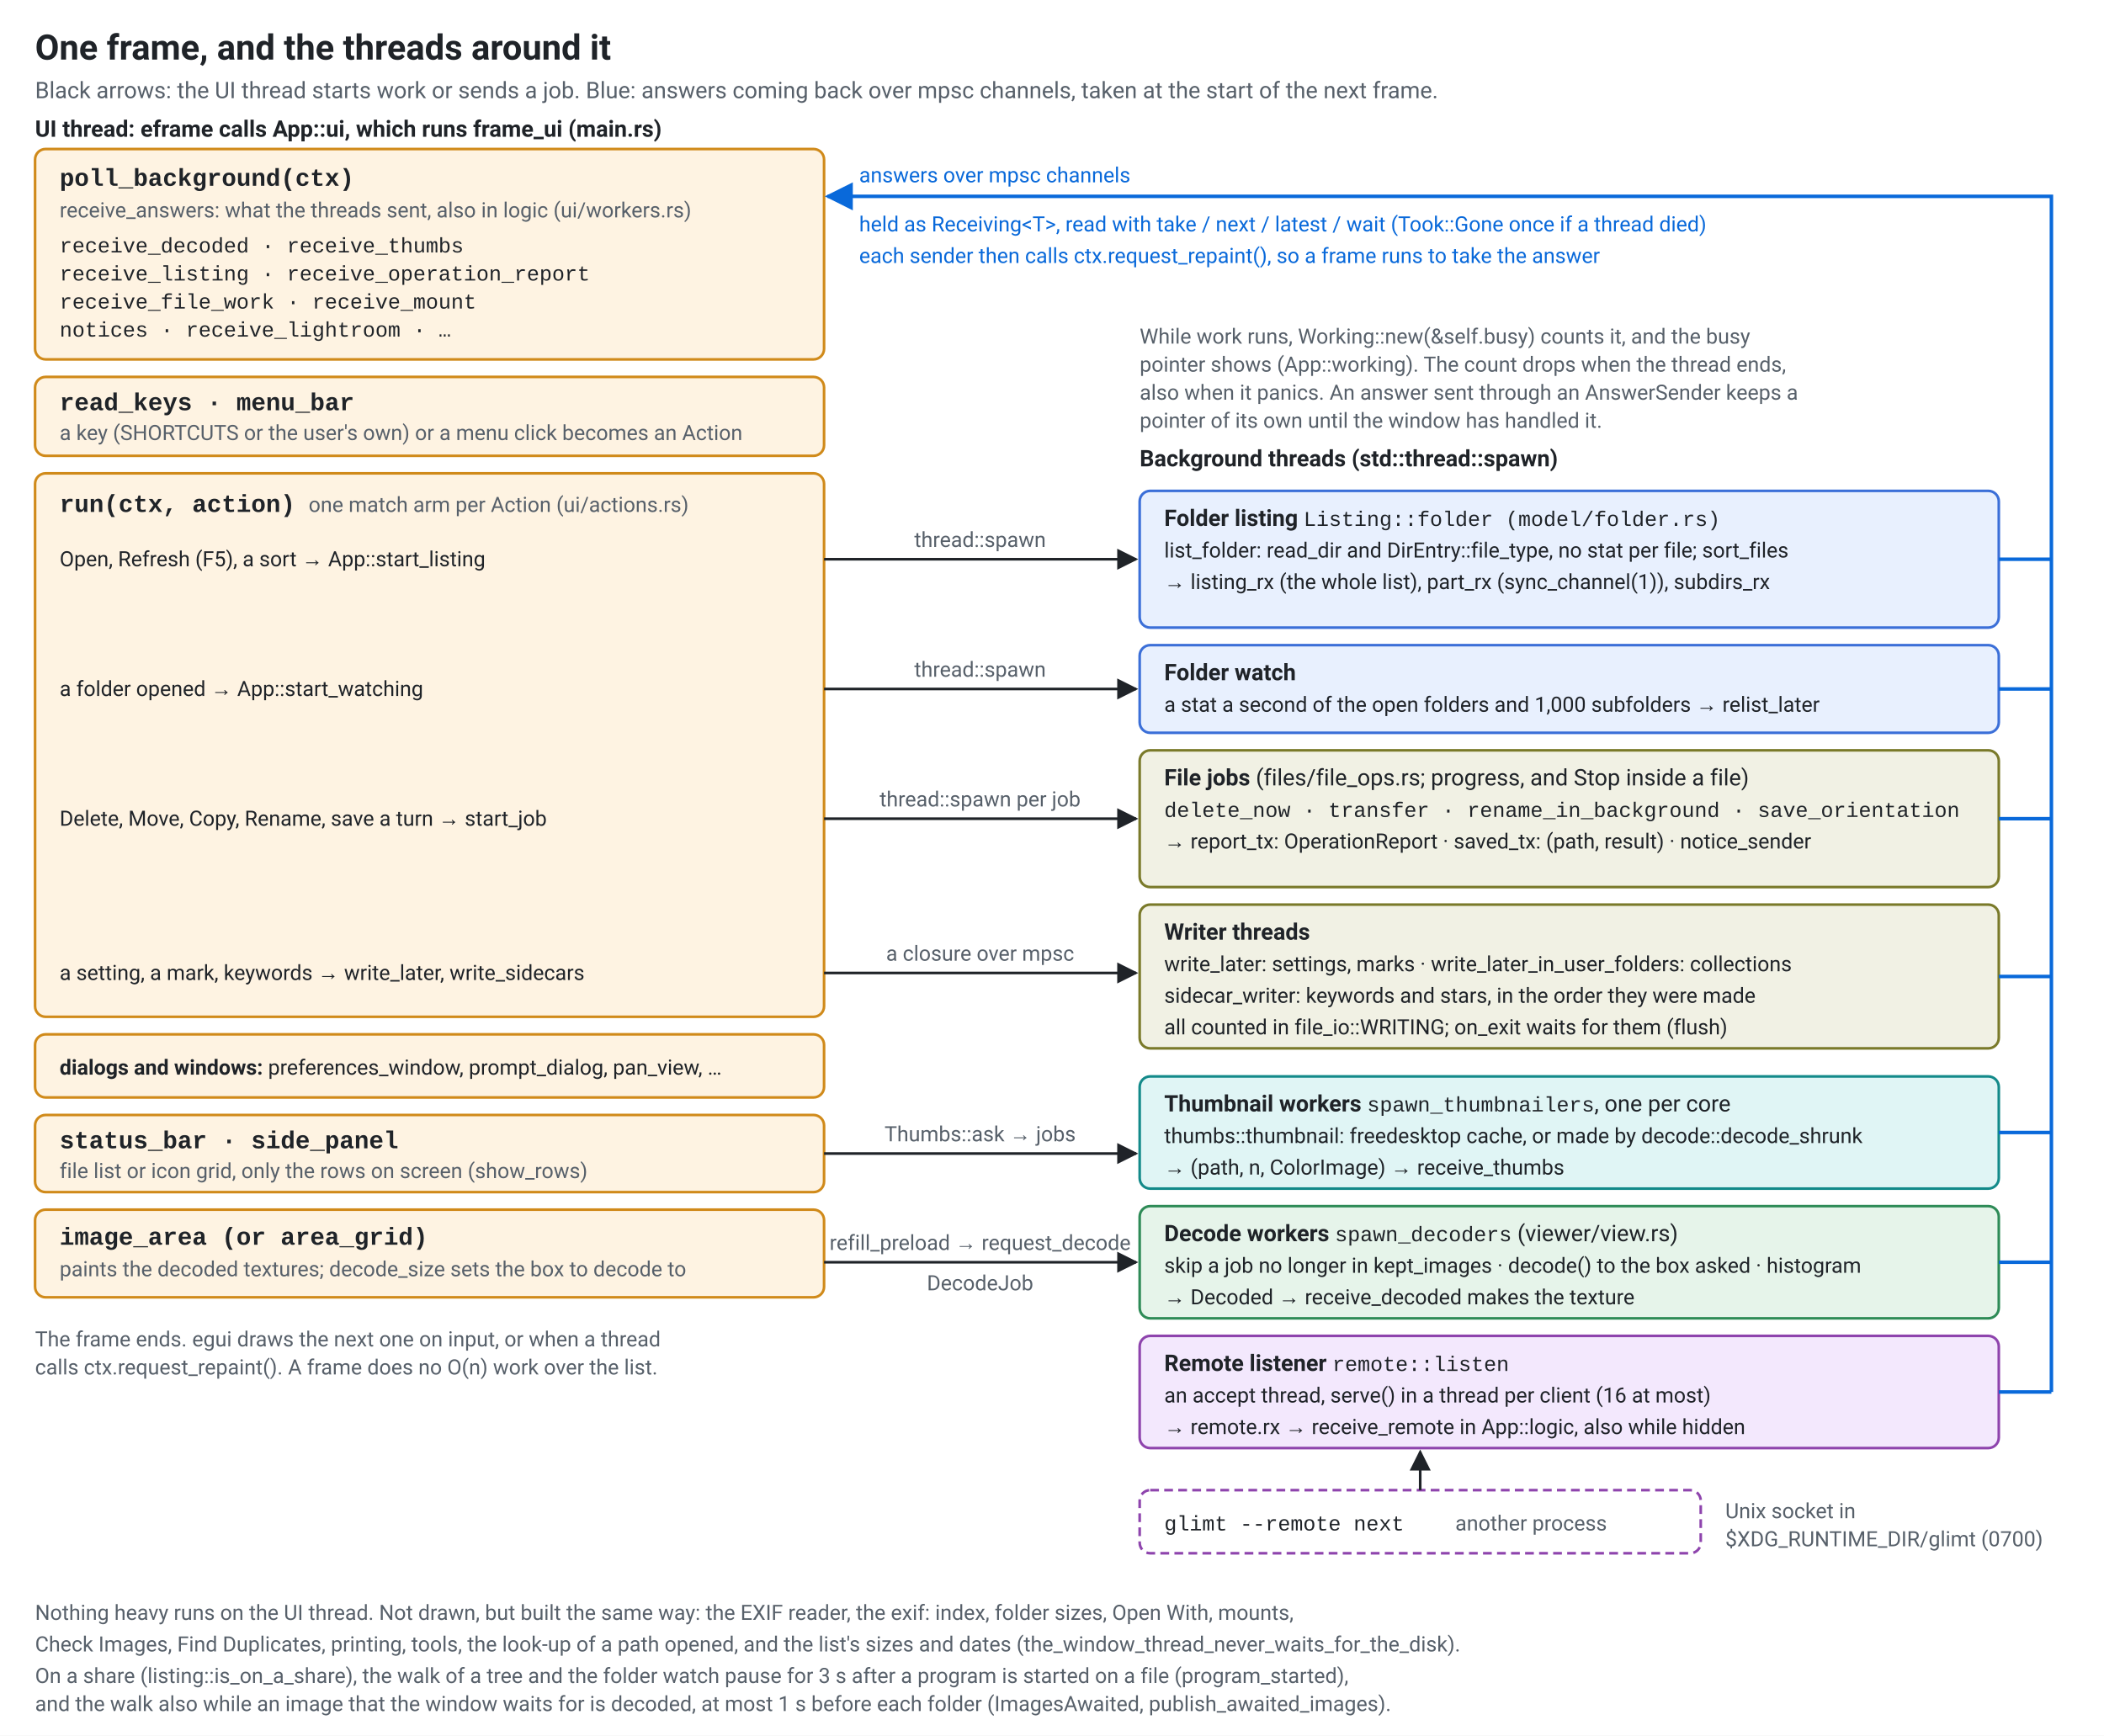
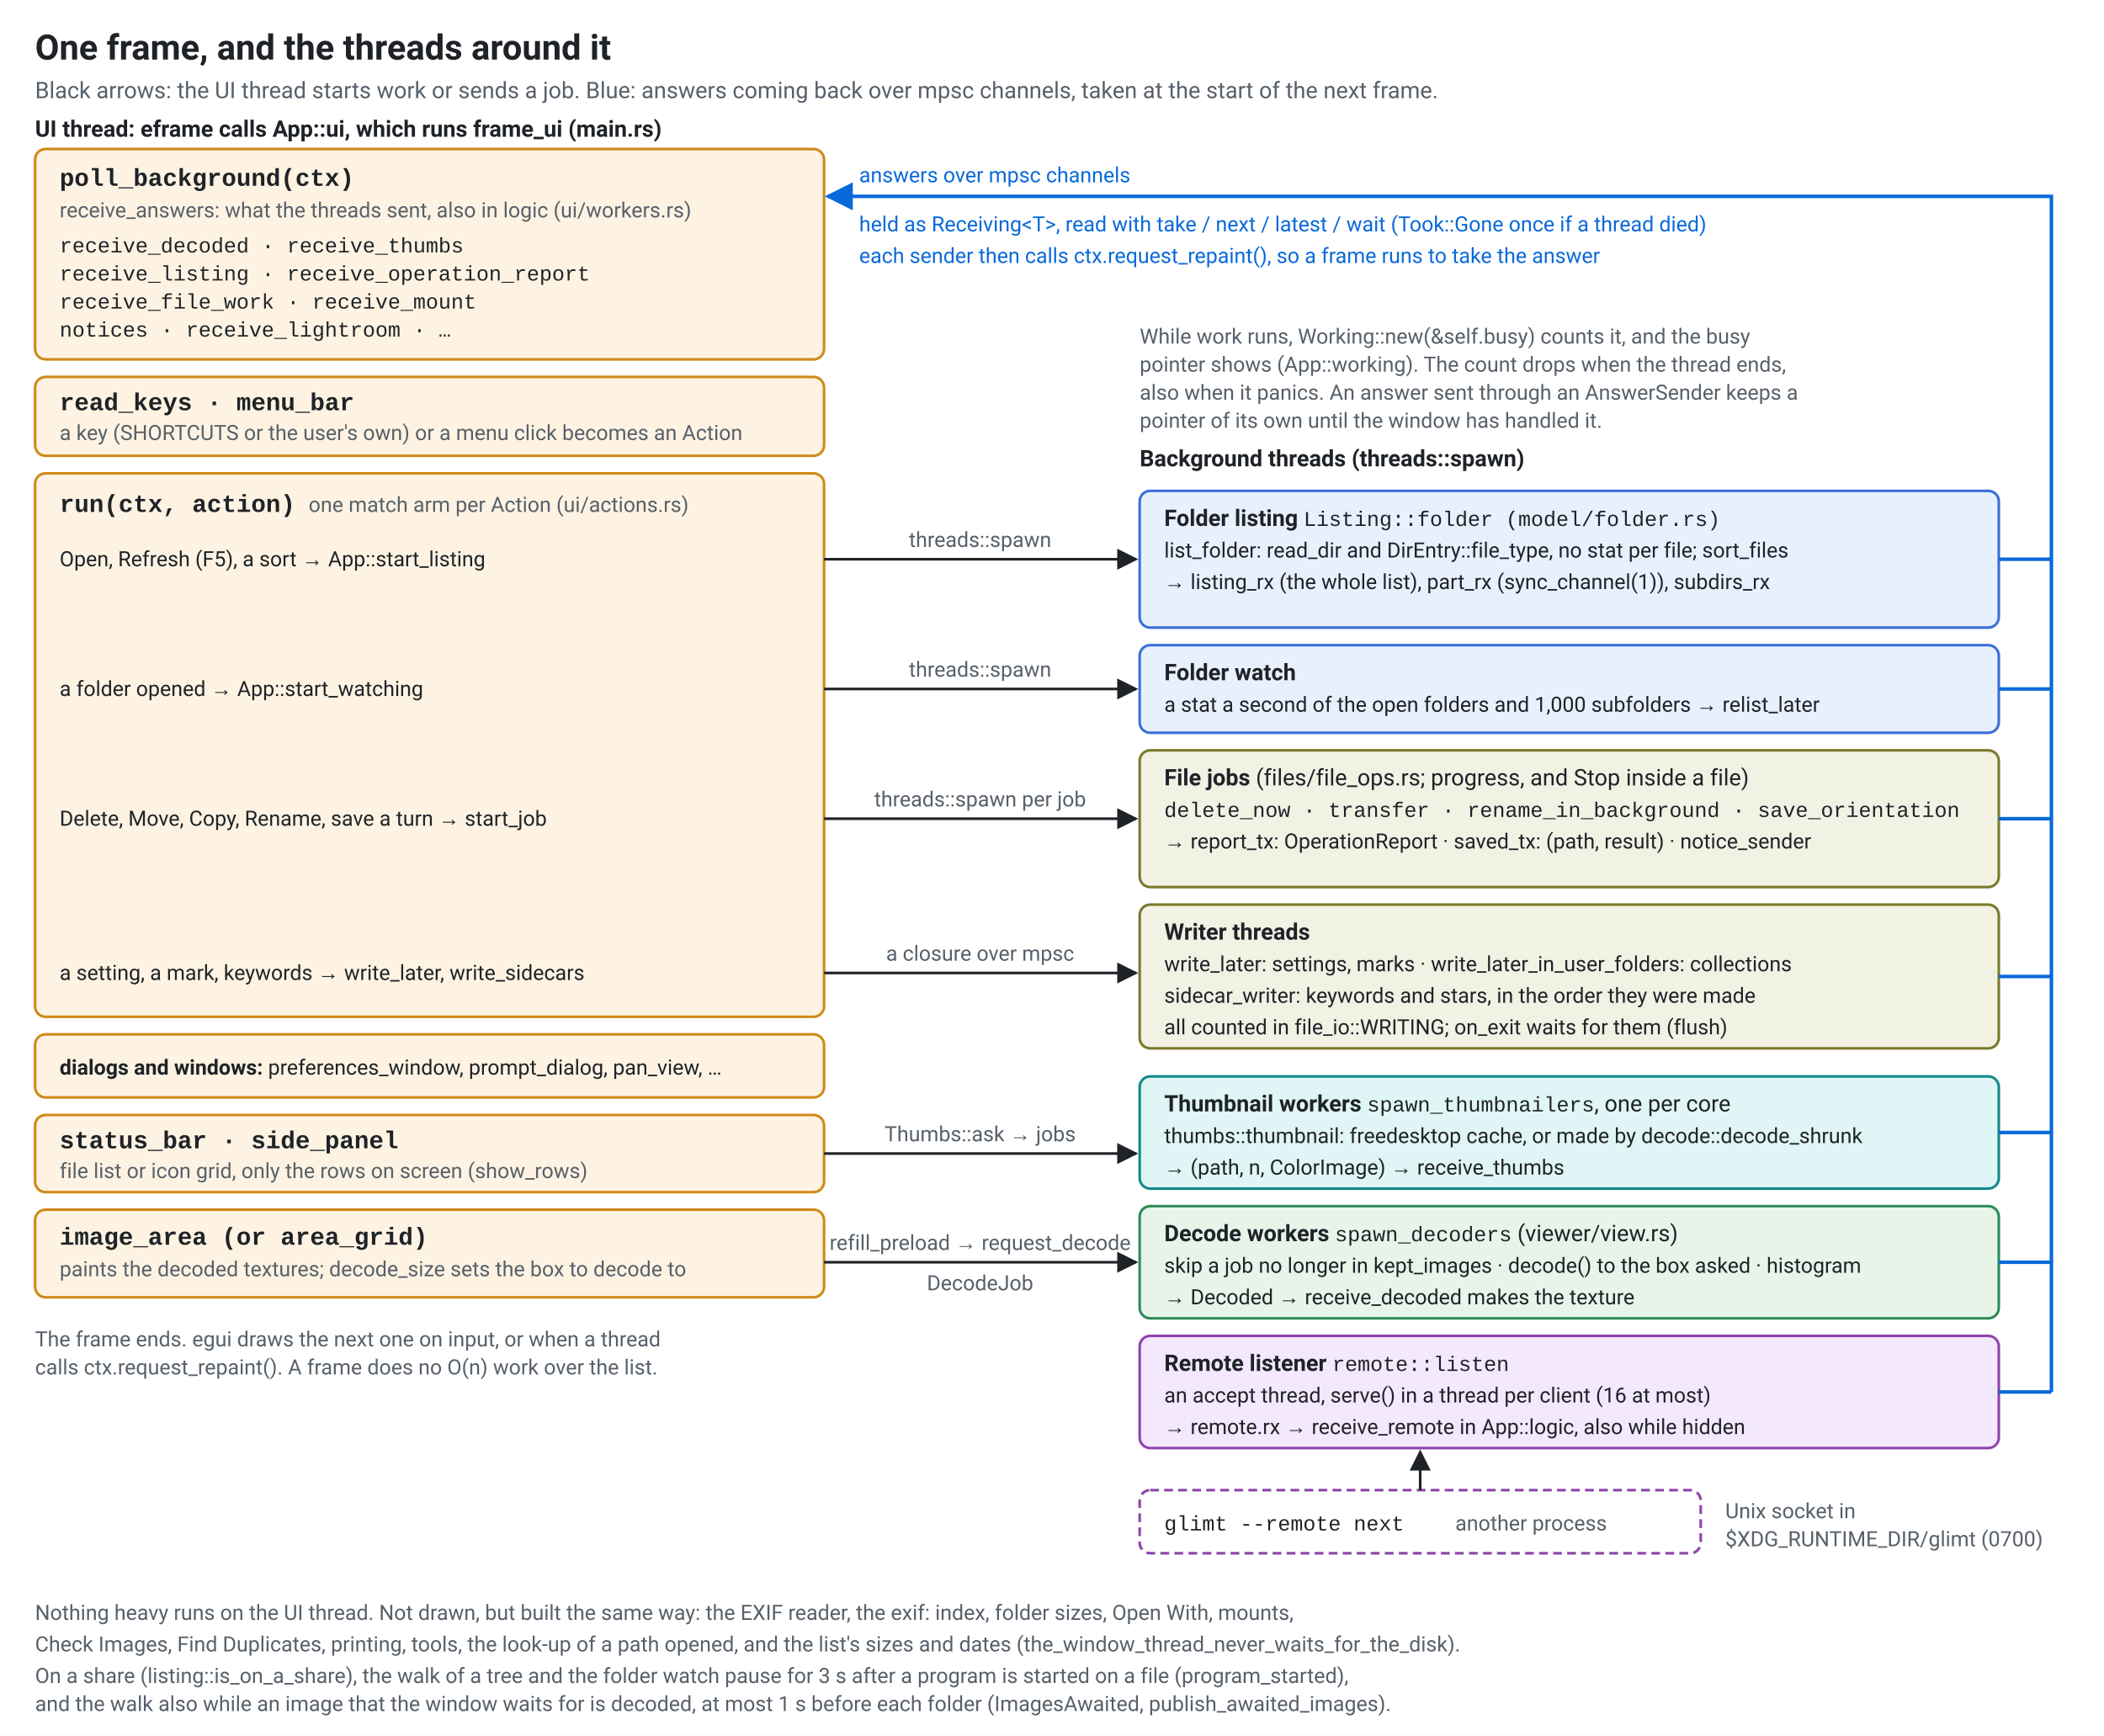
<svg xmlns="http://www.w3.org/2000/svg" viewBox="0 0 1200 990" width="1200" height="990" role="img" aria-label="One frame of Glimt and its background threads. The UI thread's frame_ui takes what threads sent (poll_background), turns keys and clicks into an Action, runs it, and draws. Actions and drawing start threads or send them jobs: folder listing, folder watch, file jobs, writer threads, thumbnail and decode workers; the remote listener takes commands from other processes, which App::logic takes before each frame and also while the window is hidden. Every thread answers over an mpsc channel held as Receiving and calls request_repaint, so the next frame picks the answer up. On a share, the walk of a tree and the folder watch pause while a program just started on a file reads it, and the walk also while an image that the window waits for is decoded, for at most a second before each folder.">
  <defs>
    <marker id="arrow" viewBox="0 0 10 10" refX="9" refY="5" markerWidth="8" markerHeight="8" orient="auto-start-reverse">
      <path d="M0,0 L10,5 L0,10 z" fill="#1f2328" />
    </marker>
    <marker id="arrow-blue" viewBox="0 0 10 10" refX="9" refY="5" markerWidth="8" markerHeight="8" orient="auto-start-reverse">
      <path d="M0,0 L10,5 L0,10 z" fill="#0969da" />
    </marker>
  </defs>
  <rect x="0" y="0" width="1200" height="990" fill="#ffffff" />
  <g font-family="system-ui, -apple-system, 'Segoe UI', Roboto, 'Helvetica Neue', Arial, sans-serif" fill="#1f2328">
    <text x="20" y="34" font-size="20" font-weight="700">One frame, and the threads around it</text>
    <text x="20" y="56" font-size="13" fill="#57606a">Black arrows: the UI thread starts work or sends a job. Blue: answers coming back over mpsc channels, taken at the start of the next frame.</text>
    <text x="20" y="78" font-size="13" font-weight="700">UI thread: eframe calls App::ui, which runs frame_ui (main.rs)</text>
    <rect x="20" y="85" width="450" height="120" rx="6" fill="#fef3e2" stroke="#d08a1a" stroke-width="1.5" />
    <text x="34" y="106" font-size="14" font-weight="700" font-family="ui-monospace, SFMono-Regular, Menlo, Consolas, 'Liberation Mono', monospace">poll_background(ctx)</text>
    <text x="34" y="124" font-size="12" fill="#57606a">receive_answers: what the threads sent, also in logic (ui/workers.rs)</text>
    <g font-size="12" font-family="ui-monospace, SFMono-Regular, Menlo, Consolas, 'Liberation Mono', monospace">
      <text x="34" y="144">receive_decoded · receive_thumbs</text>
      <text x="34" y="160">receive_listing · receive_operation_report</text>
      <text x="34" y="176">receive_file_work · receive_mount</text>
      <text x="34" y="192">notices · receive_lightroom · …</text>
    </g>
    <rect x="20" y="215" width="450" height="45" rx="6" fill="#fef3e2" stroke="#d08a1a" stroke-width="1.5" />
    <text x="34" y="234" font-size="14" font-weight="700" font-family="ui-monospace, SFMono-Regular, Menlo, Consolas, 'Liberation Mono', monospace">read_keys · menu_bar</text>
    <text x="34" y="251" font-size="12" fill="#57606a">a key (SHORTCUTS or the user's own) or a menu click becomes an Action</text>
    <rect x="20" y="270" width="450" height="310" rx="6" fill="#fef3e2" stroke="#d08a1a" stroke-width="1.5" />
    <text x="34" y="292" font-size="14" font-weight="700" font-family="ui-monospace, SFMono-Regular, Menlo, Consolas, 'Liberation Mono', monospace">run(ctx, action)</text>
    <text x="176" y="292" font-size="12" fill="#57606a">one match arm per Action (ui/actions.rs)</text>
    <g font-size="12">
      <text x="34" y="323">Open, Refresh (F5), a sort → App::start_listing</text>
      <text x="34" y="397">a folder opened → App::start_watching</text>
      <text x="34" y="471">Delete, Move, Copy, Rename, save a turn → start_job</text>
      <text x="34" y="559">a setting, a mark, keywords → write_later, write_sidecars</text>
    </g>
    <rect x="20" y="590" width="450" height="36" rx="6" fill="#fef3e2" stroke="#d08a1a" stroke-width="1.5" />
    <text x="34" y="613" font-size="12">
      <tspan font-weight="700">dialogs and windows:</tspan> preferences_window, prompt_dialog, pan_view, …</text>
    <rect x="20" y="636" width="450" height="44" rx="6" fill="#fef3e2" stroke="#d08a1a" stroke-width="1.5" />
    <text x="34" y="655" font-size="14" font-weight="700" font-family="ui-monospace, SFMono-Regular, Menlo, Consolas, 'Liberation Mono', monospace">status_bar · side_panel</text>
    <text x="34" y="672" font-size="12" fill="#57606a">file list or icon grid, only the rows on screen (show_rows)</text>
    <rect x="20" y="690" width="450" height="50" rx="6" fill="#fef3e2" stroke="#d08a1a" stroke-width="1.5" />
    <text x="34" y="710" font-size="14" font-weight="700" font-family="ui-monospace, SFMono-Regular, Menlo, Consolas, 'Liberation Mono', monospace">image_area (or area_grid)</text>
    <text x="34" y="728" font-size="12" fill="#57606a">paints the decoded textures; decode_size sets the box to decode to</text>
    <text x="20" y="768" font-size="12" fill="#57606a">The frame ends. egui draws the next one on input, or when a thread</text>
    <text x="20" y="784" font-size="12" fill="#57606a">calls ctx.request_repaint(). A frame does no O(n) work over the list.</text>
    <g font-size="12" fill="#57606a" text-anchor="middle">
      <line x1="470" y1="319" x2="648" y2="319" stroke="#1f2328" stroke-width="1.5" marker-end="url(#arrow)" />
-       <text x="559" y="312">thread::spawn</text>
+       <text x="559" y="312">threads::spawn</text>
      <line x1="470" y1="393" x2="648" y2="393" stroke="#1f2328" stroke-width="1.5" marker-end="url(#arrow)" />
-       <text x="559" y="386">thread::spawn</text>
+       <text x="559" y="386">threads::spawn</text>
      <line x1="470" y1="467" x2="648" y2="467" stroke="#1f2328" stroke-width="1.5" marker-end="url(#arrow)" />
-       <text x="559" y="460">thread::spawn per job</text>
+       <text x="559" y="460">threads::spawn per job</text>
      <line x1="470" y1="555" x2="648" y2="555" stroke="#1f2328" stroke-width="1.5" marker-end="url(#arrow)" />
      <text x="559" y="548">a closure over mpsc</text>
      <line x1="470" y1="658" x2="648" y2="658" stroke="#1f2328" stroke-width="1.5" marker-end="url(#arrow)" />
      <text x="559" y="651">Thumbs::ask → jobs</text>
      <line x1="470" y1="720" x2="648" y2="720" stroke="#1f2328" stroke-width="1.5" marker-end="url(#arrow)" />
      <text x="559" y="713">refill_preload → request_decode</text>
      <text x="559" y="736">DecodeJob</text>
    </g>
    <text x="650" y="196" font-size="12" fill="#57606a">While work runs, Working::new(&amp;self.busy) counts it, and the busy</text>
    <text x="650" y="212" font-size="12" fill="#57606a">pointer shows (App::working). The count drops when the thread ends,</text>
    <text x="650" y="228" font-size="12" fill="#57606a">also when it panics. An answer sent through an AnswerSender keeps a</text>
    <text x="650" y="244" font-size="12" fill="#57606a">pointer of its own until the window has handled it.</text>
-     <text x="650" y="266" font-size="13" font-weight="700">Background threads (std::thread::spawn)</text>
+     <text x="650" y="266" font-size="13" font-weight="700">Background threads (threads::spawn)</text>
    <rect x="650" y="280" width="490" height="78" rx="6" fill="#e8f0fe" stroke="#3b6fd8" stroke-width="1.5" />
    <text x="664" y="300" font-size="13">
      <tspan font-weight="700">Folder listing</tspan>
      <tspan font-family="ui-monospace, SFMono-Regular, Menlo, Consolas, 'Liberation Mono', monospace" font-size="12">Listing::folder (model/folder.rs)</tspan>
    </text>
    <text x="664" y="318" font-size="12">list_folder: read_dir and DirEntry::file_type, no stat per file; sort_files</text>
    <text x="664" y="336" font-size="12">→ listing_rx (the whole list), part_rx (sync_channel(1)), subdirs_rx</text>
    <rect x="650" y="368" width="490" height="50" rx="6" fill="#e8f0fe" stroke="#3b6fd8" stroke-width="1.5" />
    <text x="664" y="388" font-size="13" font-weight="700">Folder watch</text>
    <text x="664" y="406" font-size="12">a stat a second of the open folders and 1,000 subfolders → relist_later</text>
    <rect x="650" y="428" width="490" height="78" rx="6" fill="#f1f1e4" stroke="#7a7a2a" stroke-width="1.5" />
    <text x="664" y="448" font-size="13">
      <tspan font-weight="700">File jobs</tspan> (files/file_ops.rs; progress, and Stop inside a file)</text>
    <text x="664" y="466" font-size="12" font-family="ui-monospace, SFMono-Regular, Menlo, Consolas, 'Liberation Mono', monospace">delete_now · transfer · rename_in_background · save_orientation</text>
    <text x="664" y="484" font-size="12">→ report_tx: OperationReport · saved_tx: (path, result) · notice_sender</text>
    <rect x="650" y="516" width="490" height="82" rx="6" fill="#f1f1e4" stroke="#7a7a2a" stroke-width="1.5" />
    <text x="664" y="536" font-size="13" font-weight="700">Writer threads</text>
    <text x="664" y="554" font-size="12">write_later: settings, marks · write_later_in_user_folders: collections</text>
    <text x="664" y="572" font-size="12">sidecar_writer: keywords and stars, in the order they were made</text>
    <text x="664" y="590" font-size="12">all counted in file_io::WRITING; on_exit waits for them (flush)</text>
    <rect x="650" y="614" width="490" height="64" rx="6" fill="#e0f5f5" stroke="#138a8a" stroke-width="1.5" />
    <text x="664" y="634" font-size="13">
      <tspan font-weight="700">Thumbnail workers</tspan>
      <tspan font-family="ui-monospace, SFMono-Regular, Menlo, Consolas, 'Liberation Mono', monospace" font-size="12">spawn_thumbnailers</tspan>, one per core</text>
    <text x="664" y="652" font-size="12">thumbs::thumbnail: freedesktop cache, or made by decode::decode_shrunk</text>
    <text x="664" y="670" font-size="12">→ (path, n, ColorImage) → receive_thumbs</text>
    <rect x="650" y="688" width="490" height="64" rx="6" fill="#e6f4ea" stroke="#2e8b57" stroke-width="1.5" />
    <text x="664" y="708" font-size="13">
      <tspan font-weight="700">Decode workers</tspan>
      <tspan font-family="ui-monospace, SFMono-Regular, Menlo, Consolas, 'Liberation Mono', monospace" font-size="12">spawn_decoders</tspan> (viewer/view.rs)</text>
    <text x="664" y="726" font-size="12">skip a job no longer in kept_images · decode() to the box asked · histogram</text>
    <text x="664" y="744" font-size="12">→ Decoded → receive_decoded makes the texture</text>
    <rect x="650" y="762" width="490" height="64" rx="6" fill="#f3e8fd" stroke="#8e44ad" stroke-width="1.5" />
    <text x="664" y="782" font-size="13">
      <tspan font-weight="700">Remote listener</tspan>
      <tspan font-family="ui-monospace, SFMono-Regular, Menlo, Consolas, 'Liberation Mono', monospace" font-size="12">remote::listen</tspan>
    </text>
    <text x="664" y="800" font-size="12">an accept thread, serve() in a thread per client (16 at most)</text>
    <text x="664" y="818" font-size="12">→ remote.rx → receive_remote in App::logic, also while hidden</text>
    <rect x="650" y="850" width="320" height="36" rx="6" fill="#ffffff" stroke="#8e44ad" stroke-width="1.5" stroke-dasharray="5 3" />
    <text x="664" y="873" font-size="12" font-family="ui-monospace, SFMono-Regular, Menlo, Consolas, 'Liberation Mono', monospace">glimt --remote next</text>
    <text x="830" y="873" font-size="12" fill="#57606a">another process</text>
    <line x1="810" y1="850" x2="810" y2="828" stroke="#1f2328" stroke-width="1.5" marker-end="url(#arrow)" />
    <text x="984" y="866" font-size="12" fill="#57606a">Unix socket in</text>
    <text x="984" y="882" font-size="12" fill="#57606a">$XDG_RUNTIME_DIR/glimt (0700)</text>
    <g stroke="#0969da" stroke-width="2" fill="none">
      <line x1="1140" y1="319" x2="1170" y2="319" />
      <line x1="1140" y1="393" x2="1170" y2="393" />
      <line x1="1140" y1="467" x2="1170" y2="467" />
      <line x1="1140" y1="557" x2="1170" y2="557" />
      <line x1="1140" y1="646" x2="1170" y2="646" />
      <line x1="1140" y1="720" x2="1170" y2="720" />
      <line x1="1140" y1="794" x2="1170" y2="794" />
      <polyline points="1170,794 1170,112 472,112" marker-end="url(#arrow-blue)" />
    </g>
    <g font-size="12" fill="#0969da">
      <text x="490" y="104">answers over mpsc channels</text>
      <text x="490" y="132">held as Receiving&lt;T&gt;, read with take / next / latest / wait (Took::Gone once if a thread died)</text>
      <text x="490" y="150">each sender then calls ctx.request_repaint(), so a frame runs to take the answer</text>
    </g>
    <text x="20" y="924" font-size="12" fill="#57606a">Nothing heavy runs on the UI thread. Not drawn, but built the same way: the EXIF reader, the exif: index, folder sizes, Open With, mounts,</text>
    <text x="20" y="942" font-size="12" fill="#57606a">Check Images, Find Duplicates, printing, tools, the look-up of a path opened, and the list's sizes and dates (the_window_thread_never_waits_for_the_disk).</text>
    <text x="20" y="960" font-size="12" fill="#57606a">On a share (listing::is_on_a_share), the walk of a tree and the folder watch pause for 3 s after a program is started on a file (program_started),</text>
    <text x="20" y="976" font-size="12" fill="#57606a">and the walk also while an image that the window waits for is decoded, at most 1 s before each folder (ImagesAwaited, publish_awaited_images).</text>
  </g>
</svg>
